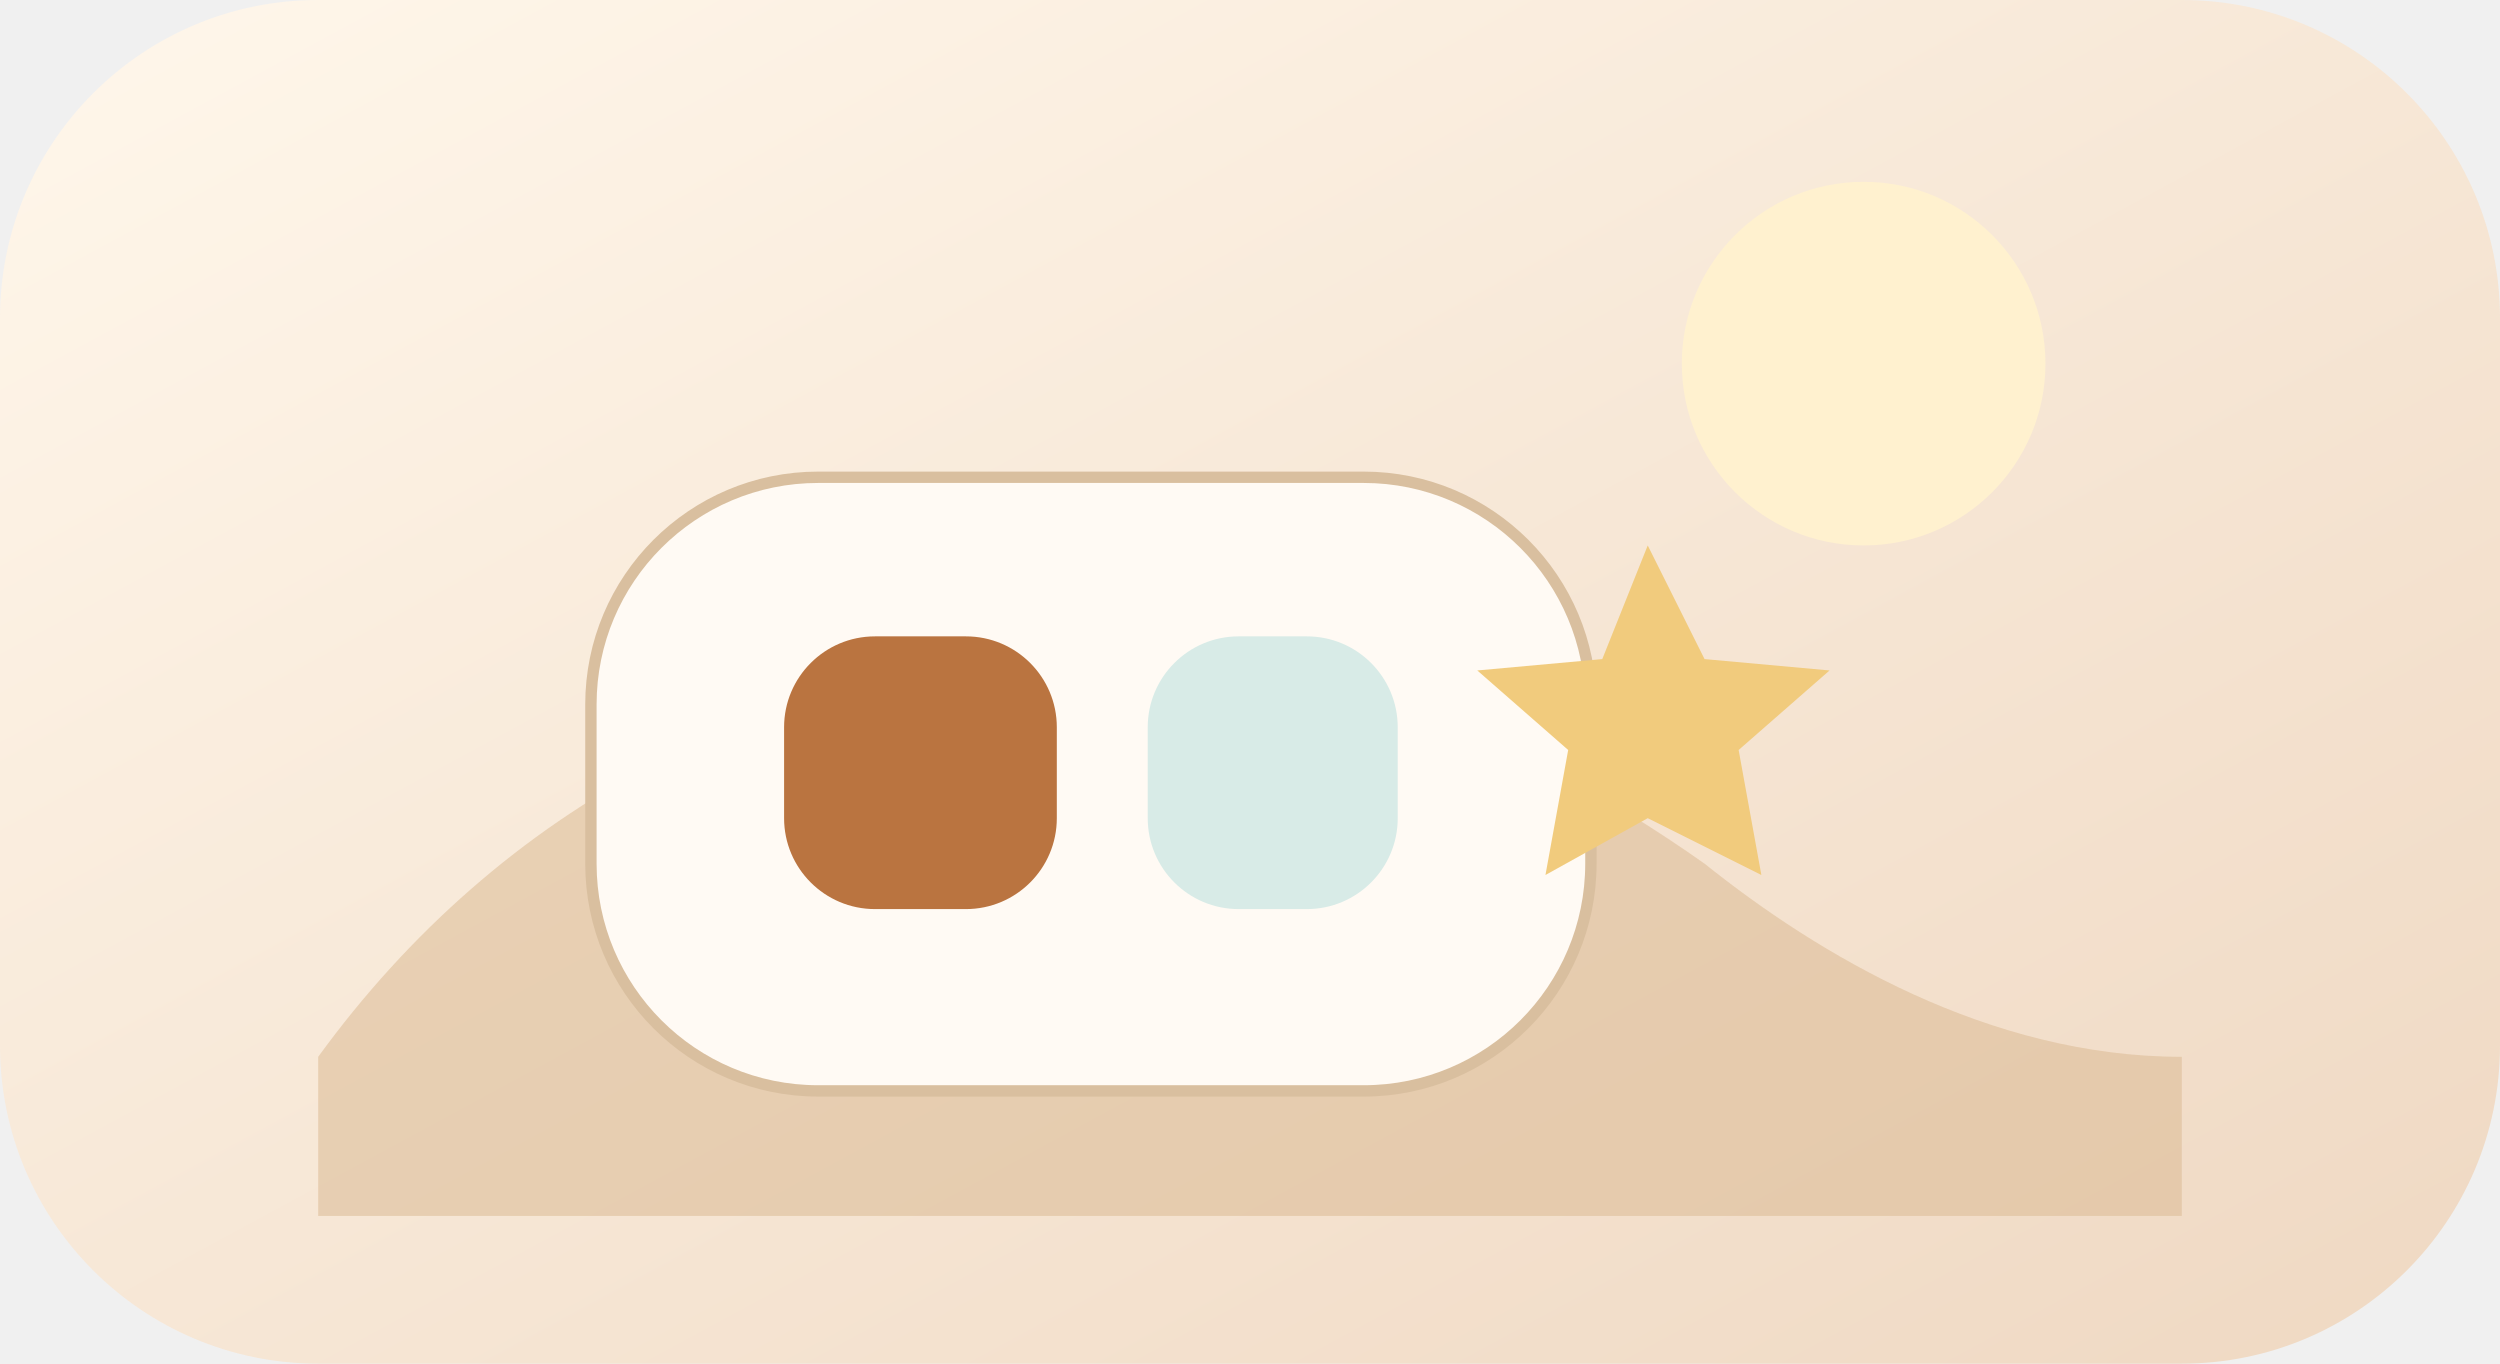
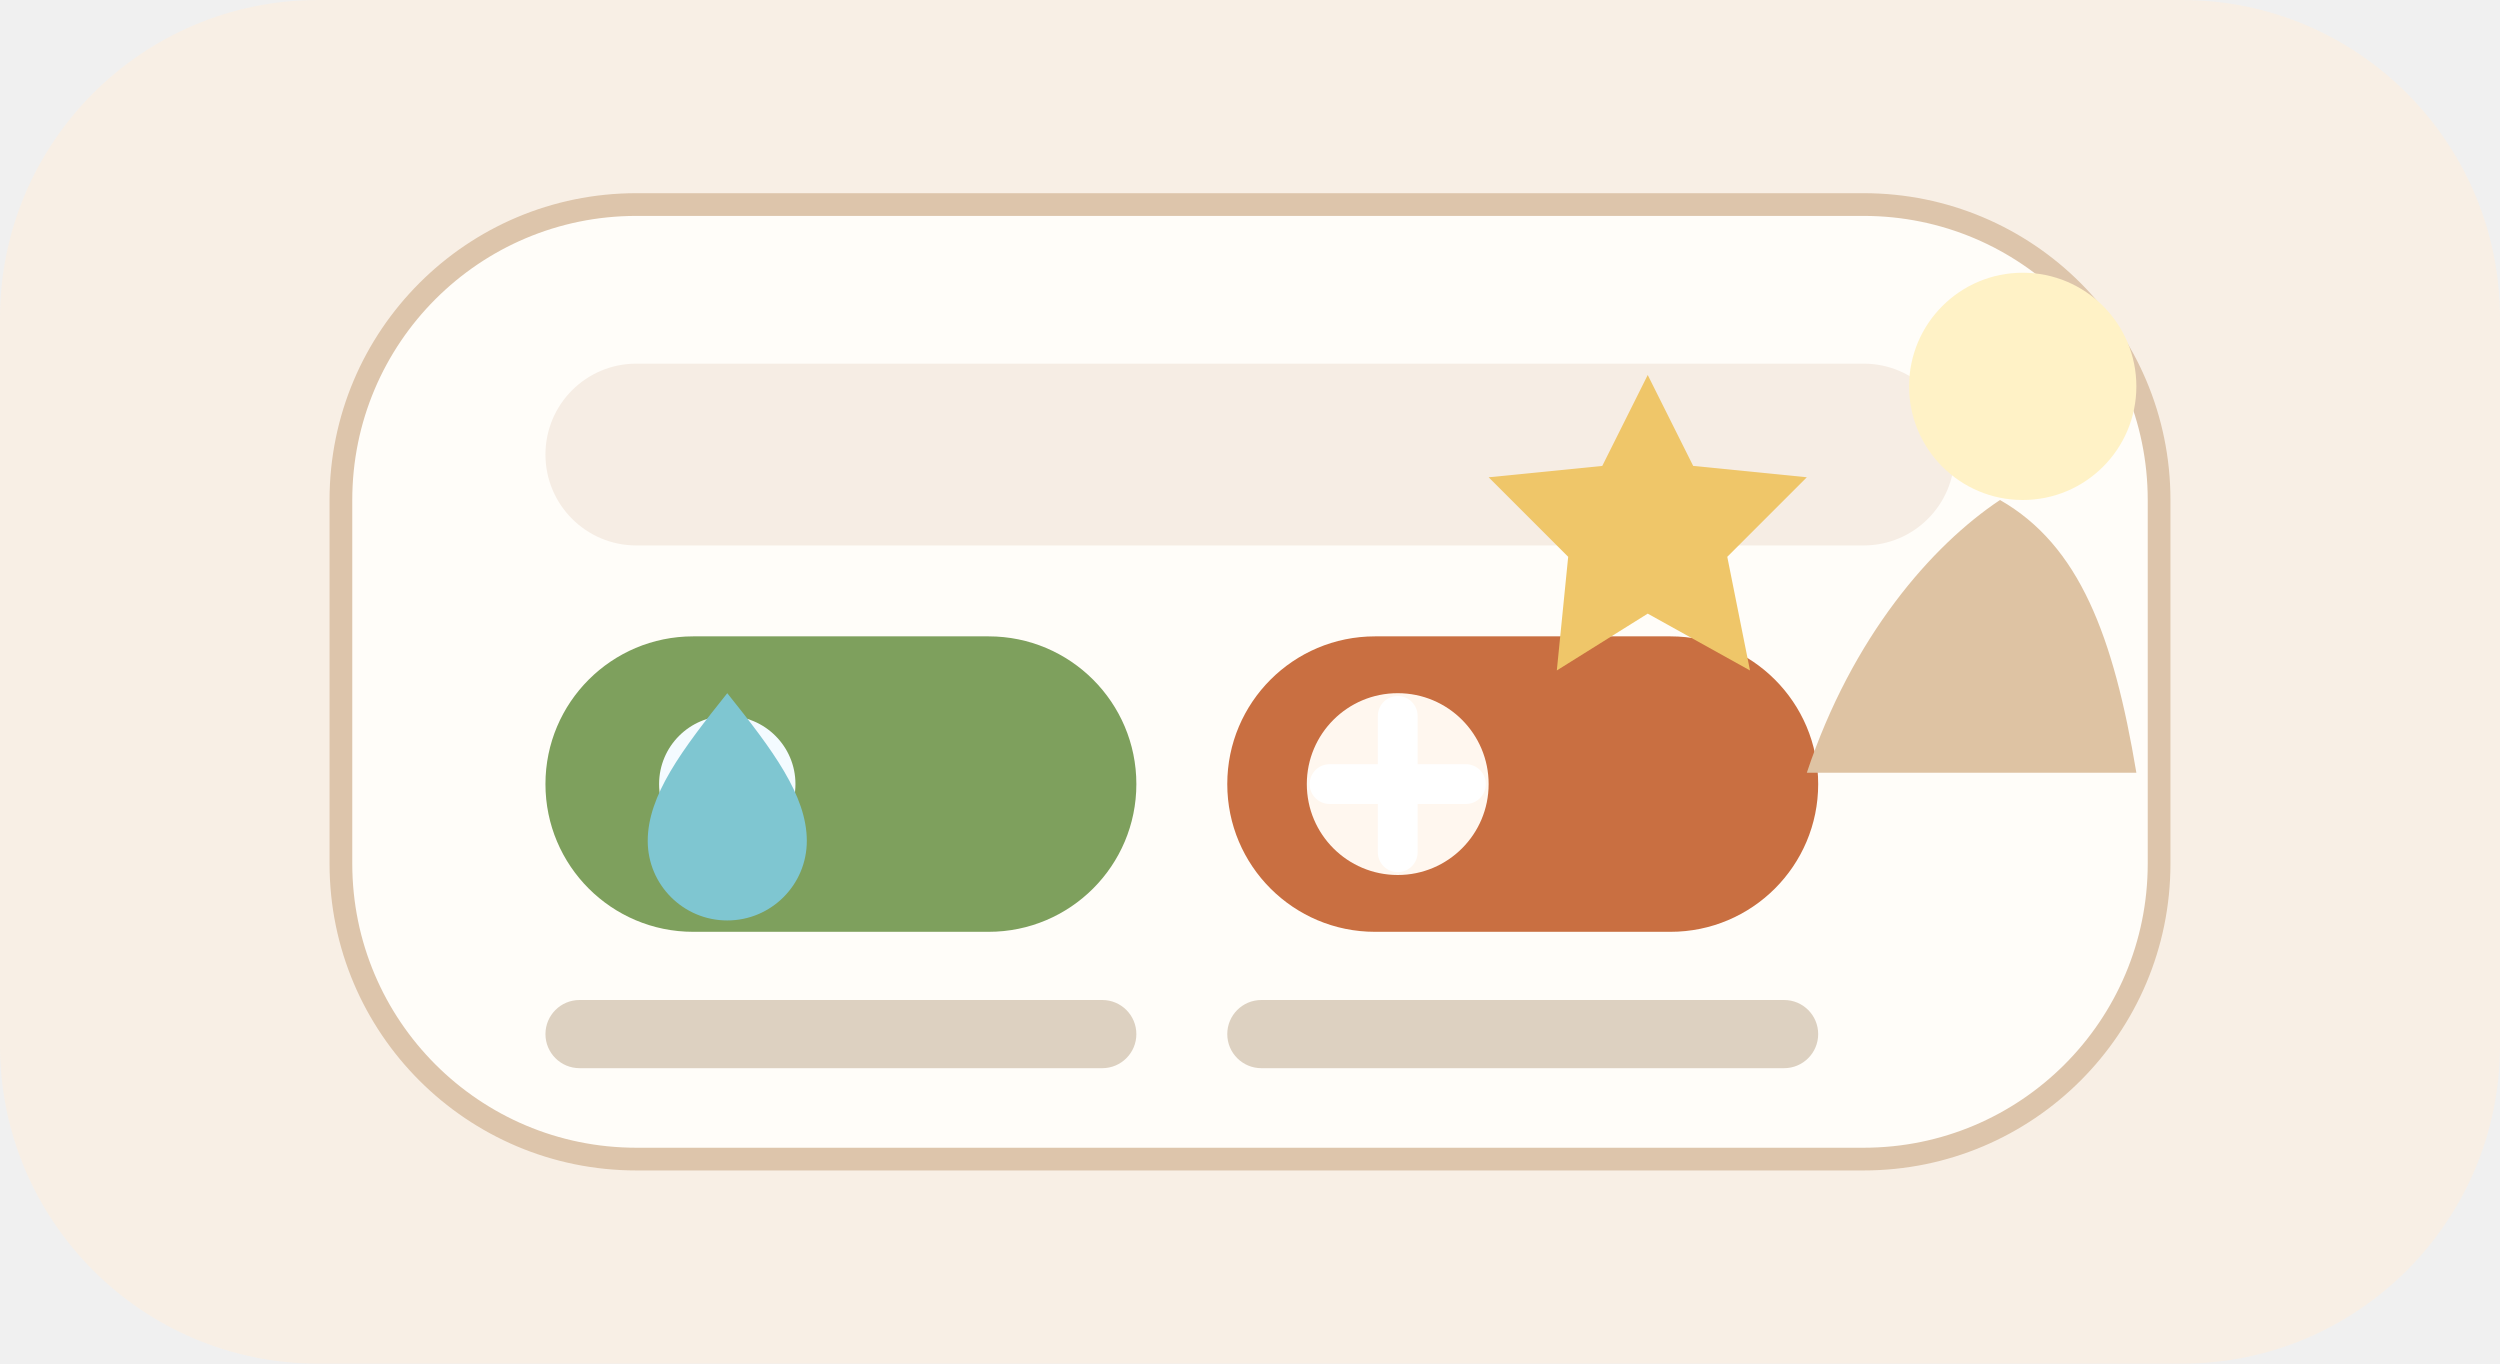
<svg xmlns="http://www.w3.org/2000/svg" viewBox="0 0 220 120">
-   <defs>
-     <linearGradient id="sky" x1="0%" y1="0%" x2="100%" y2="100%">
-       <stop offset="0%" stop-color="#fff7eb" />
-       <stop offset="100%" stop-color="#efd8c2" />
-     </linearGradient>
-   </defs>
-   <rect width="220" height="120" rx="28" fill="url(#sky)" />
-   <circle cx="164" cy="32" r="16" fill="#fff1cf" />
-   <path d="M28 93c16-22 40-35 68-35 20 0 37 6 54 18 10 8 25 17 42 17v14H28z" fill="#dbba93" opacity="0.55" />
-   <rect x="52" y="42" width="88" height="54" rx="20" fill="#fffaf4" stroke="#d9bf9f" />
-   <rect x="69" y="56" width="24" height="24" rx="8" fill="#ba7440" />
-   <rect x="101" y="56" width="22" height="24" rx="8" fill="#d8ebe7" />
-   <path d="M145 48l5 10 11 1-8 7 2 11-10-5-9 5 2-11-8-7 11-1z" fill="#f1cb7d" />
+   <rect width="220" height="120" rx="28" fill="#f8efe5" />
+   <rect x="30" y="18" width="160" height="84" rx="26" fill="#fffdf9" stroke="#ddc5ab" stroke-width="2" />
+   <rect x="48" y="32" width="124" height="16" rx="8" fill="#f6ede4" />
+   <rect x="48" y="56" width="52" height="26" rx="13" fill="#7ea05d" />
+   <rect x="108" y="56" width="52" height="26" rx="13" fill="#c96f41" />
+   <rect x="48" y="88" width="52" height="6" rx="3" fill="#ddd1c1" />
+   <rect x="108" y="88" width="52" height="6" rx="3" fill="#ddd1c1" />
+   <circle cx="64" cy="69" r="6" fill="#f4fbff" />
+   <path d="M64 61c4 5 7 9 7 13a7 7 0 1 1-14 0c0-4 3-8 7-13z" fill="#7fc6d1" />
+   <circle cx="123" cy="69" r="8" fill="#fff7ef" />
+   <path d="M117 69h12M123 63v12" stroke="#fff" stroke-width="3.5" stroke-linecap="round" />
+   <circle cx="178" cy="34" r="10" fill="#fff2c6" />
+   <path d="M176 44c-6 4-13 12-17 24h29c-2-12-5-20-12-24z" fill="#dec3a3" />
+   <path d="M145 33l4 8 10 1-7 7 2 10-9-5-8 5 1-10-7-7 10-1z" fill="#efc669" />
</svg>
